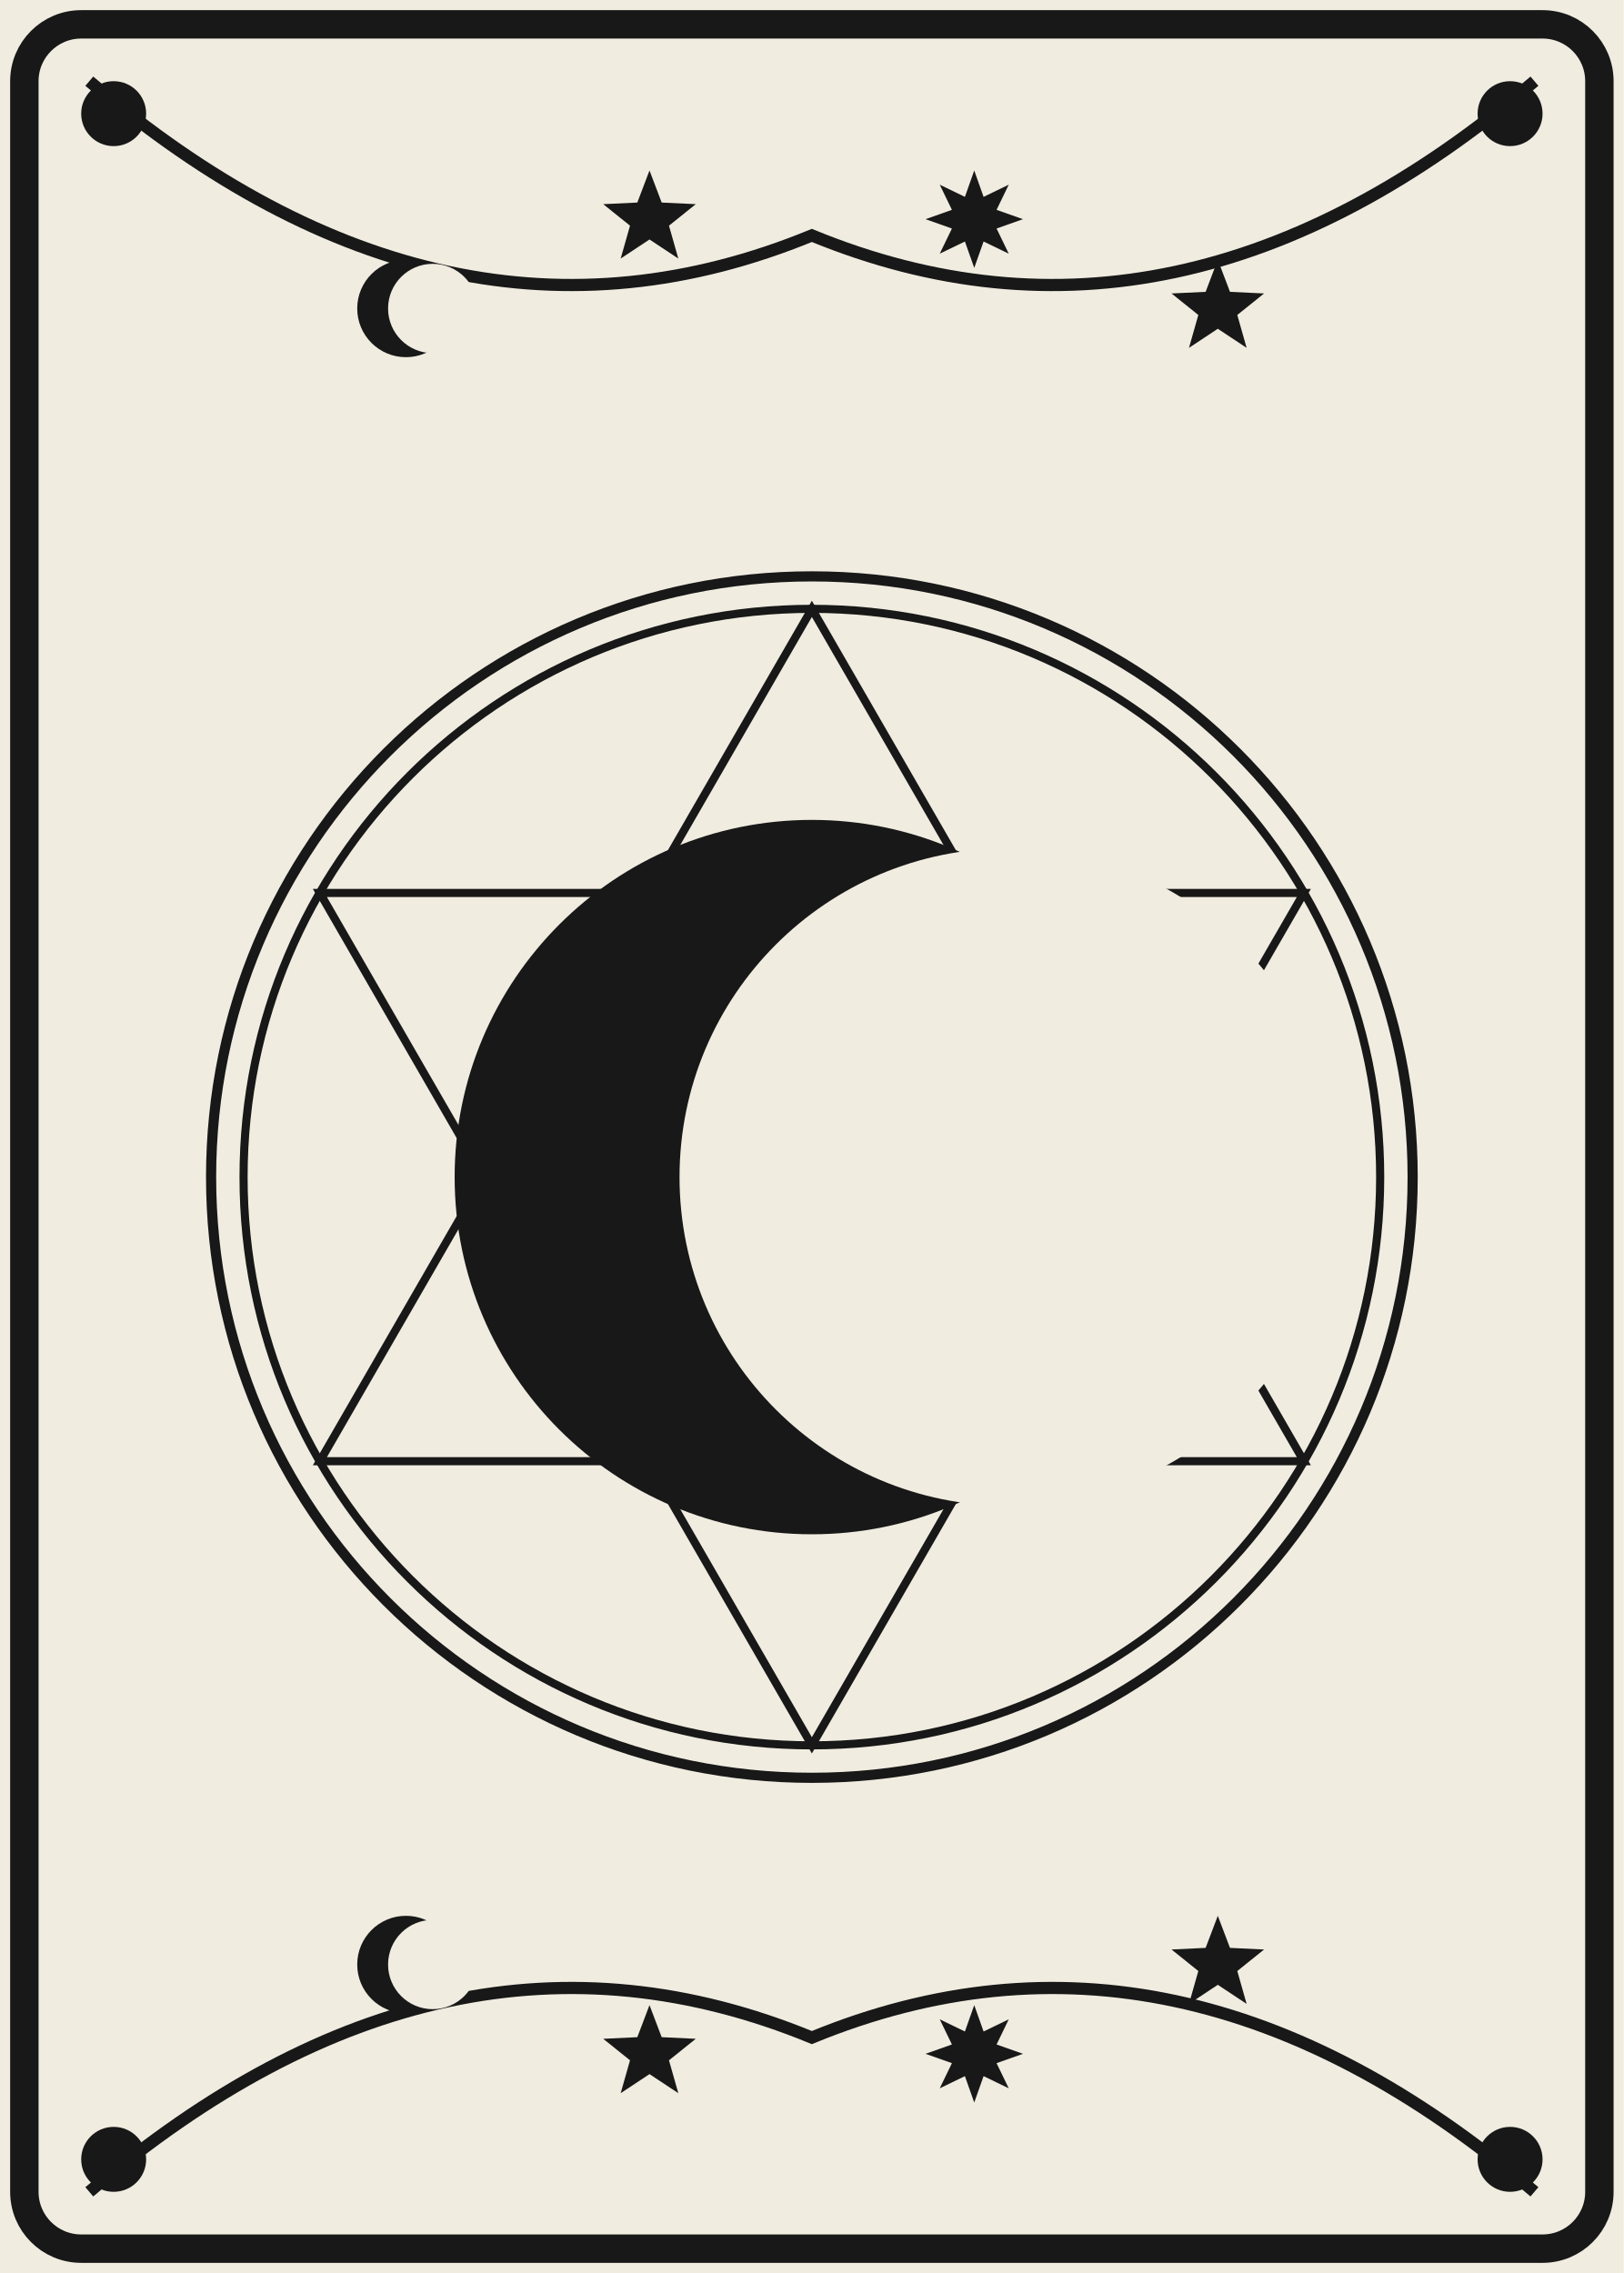
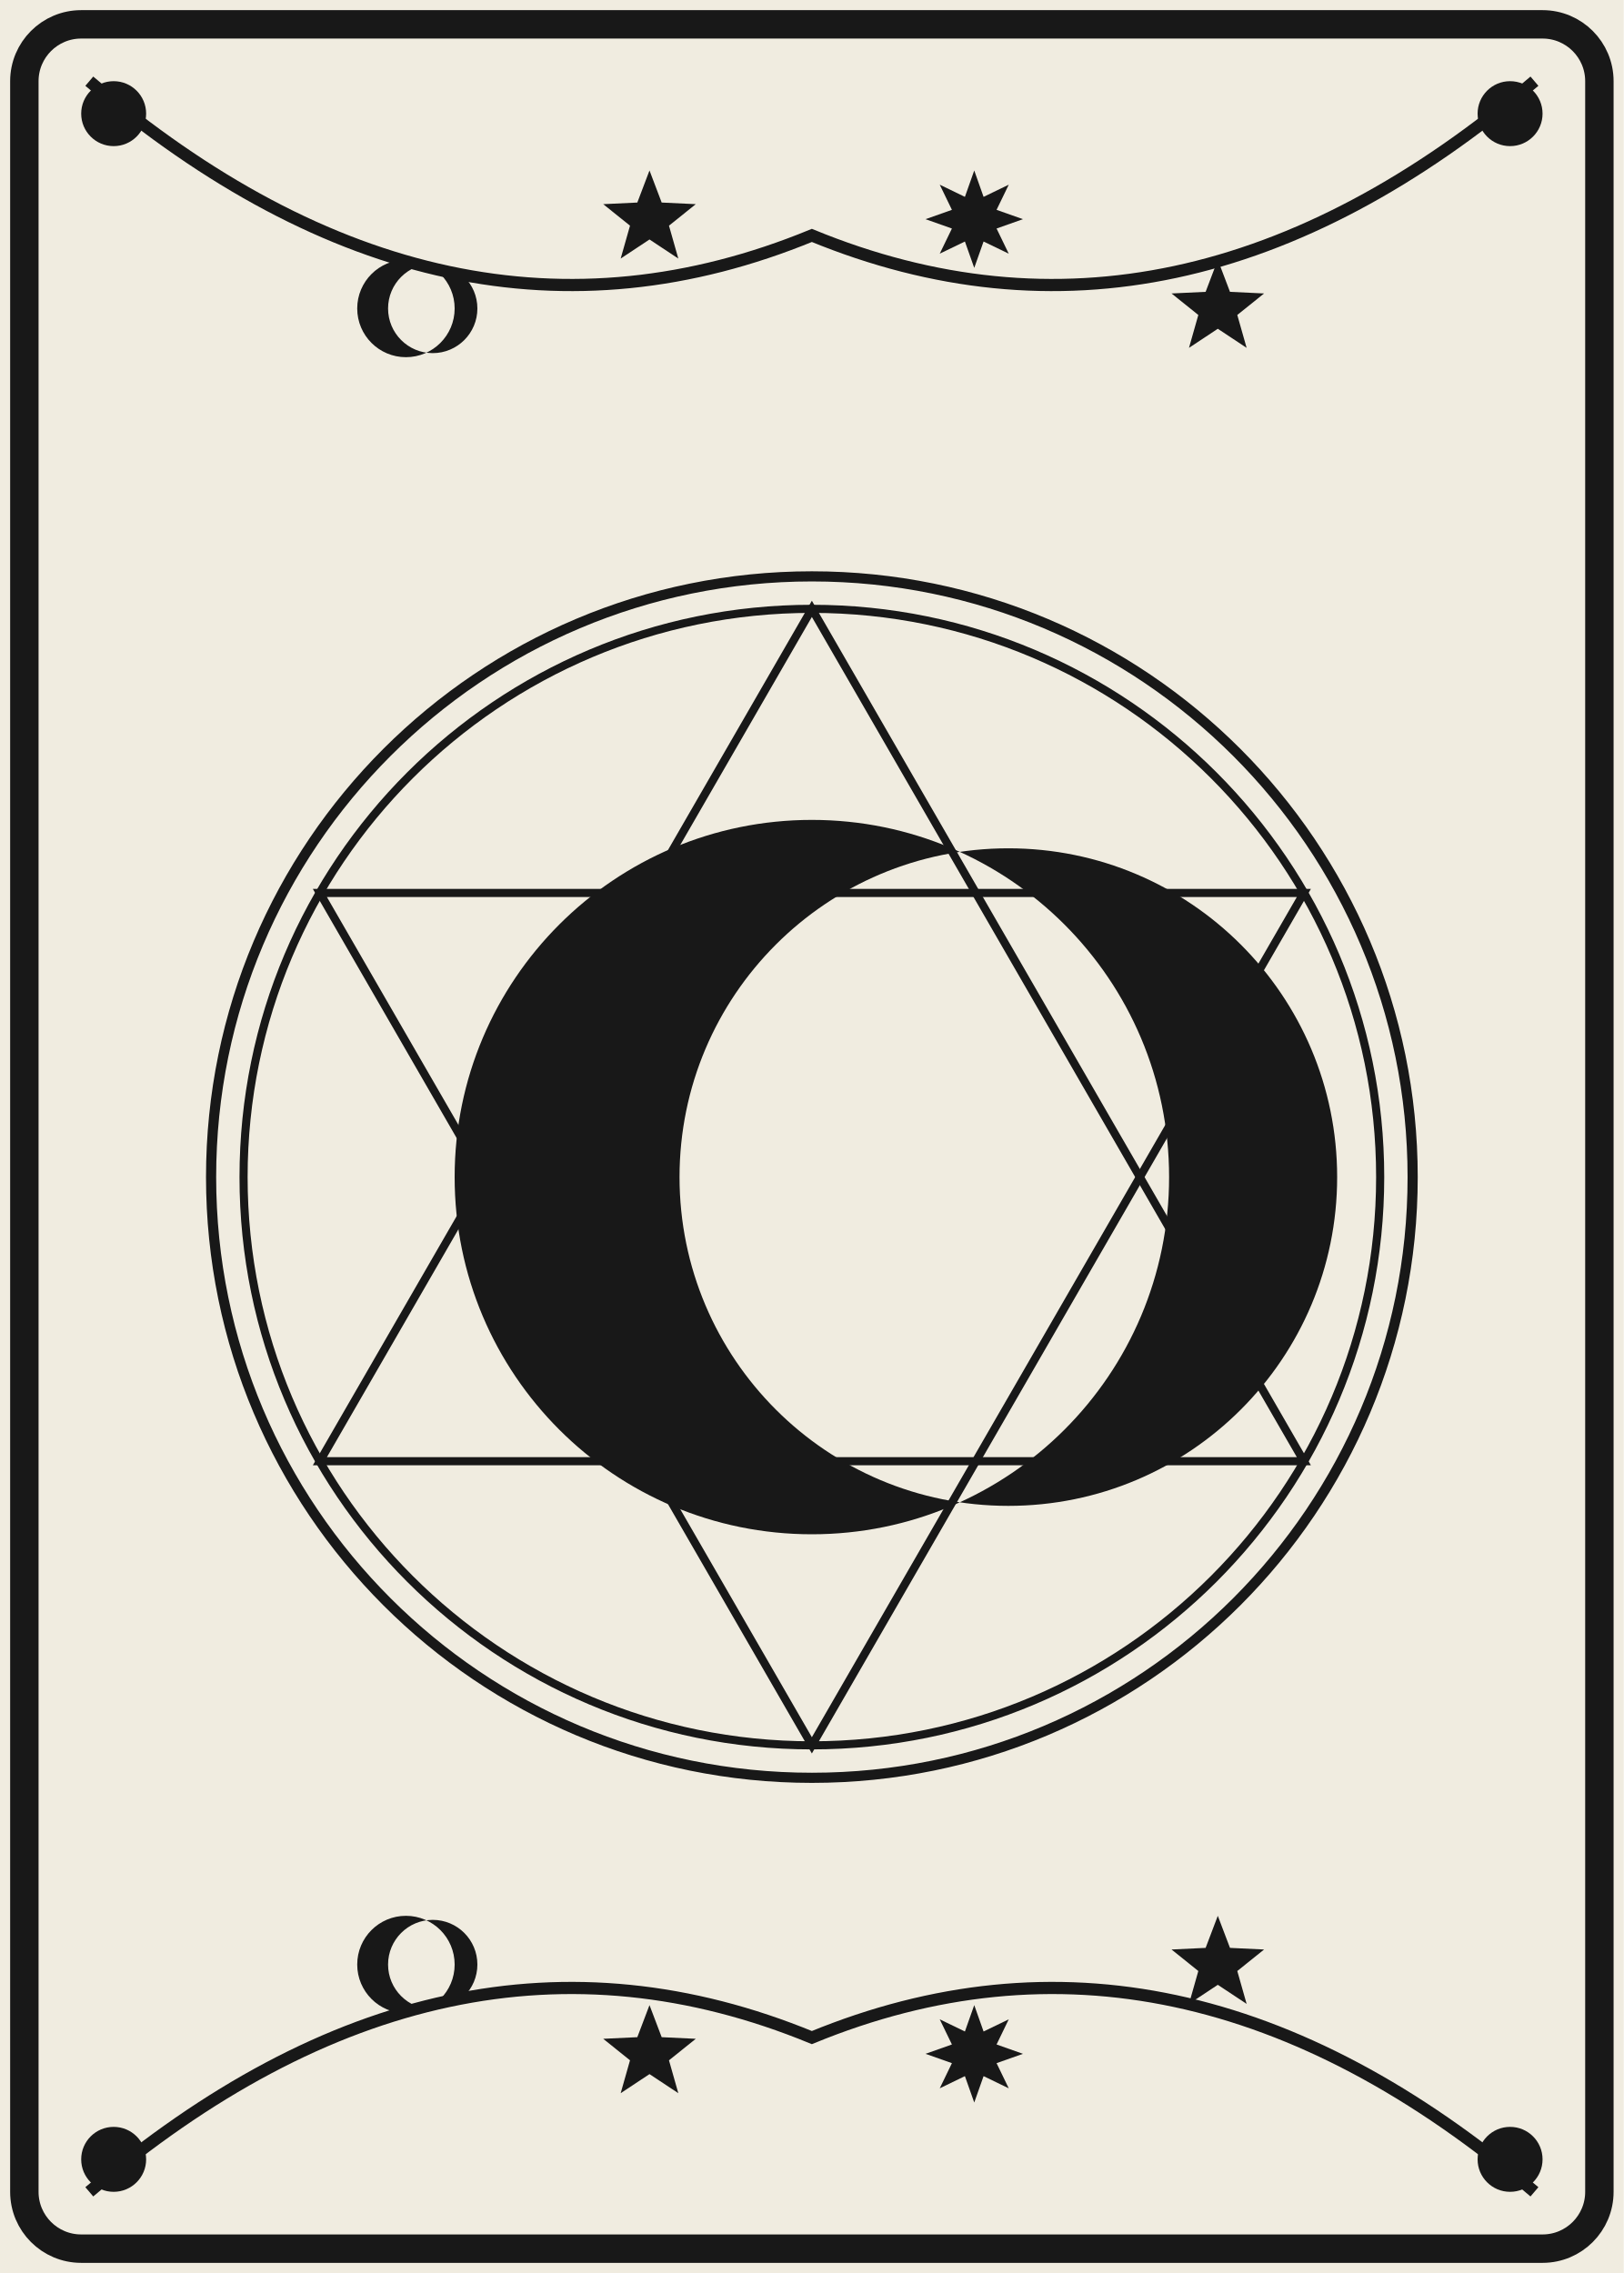
<svg xmlns="http://www.w3.org/2000/svg" viewBox="0 0 400 560" font-family="'Microsoft JhengHei','Noto Sans TC',sans-serif">
  <rect x="0" y="0" width="400" height="560" fill="#f0ece0" />
  <path d="M22,20 Q110,95 200,58 Q290,95 378,20" fill="none" stroke="#181818" stroke-width="3" />
  <path d="M22,540 Q110,465 200,502 Q290,465 378,540" fill="none" stroke="#181818" stroke-width="3" />
-   <circle cx="100.0" cy="76.0" r="12.0" fill="#181818" />
-   <circle cx="106.6" cy="76.0" r="11.0" fill="#f0ece0" />
+   <path d="M88.0,76.0 A12.0,12.0 0 1,0 112.0,76.0 A12.0,12.0 0 1,0 88.0,76.0 Z M95.6,76.0 A11.0,11.0 0 1,0 117.6,76.0 A11.0,11.0 0 1,0 95.6,76.0 Z" fill="#181818" fill-rule="evenodd" />
  <polygon points="160.0,42.0 163.0,49.9 171.4,50.3 164.8,55.6 167.1,63.7 160.0,59.0 152.9,63.7 155.2,55.6 148.6,50.3 157.0,49.9" fill="#181818" stroke="none" stroke-width="0" />
  <polygon points="240.0,42.0 242.3,48.5 248.5,45.5 245.5,51.7 252.0,54.0 245.5,56.3 248.5,62.5 242.3,59.5 240.0,66.0 237.7,59.5 231.5,62.5 234.5,56.3 228.0,54.0 234.5,51.7 231.5,45.5 237.7,48.5" fill="#181818" stroke="none" stroke-width="0" />
  <polygon points="300.0,64.0 303.0,71.9 311.4,72.3 304.8,77.6 307.1,85.7 300.0,81.0 292.9,85.7 295.2,77.6 288.6,72.3 297.0,71.9" fill="#181818" stroke="none" stroke-width="0" />
-   <circle cx="100.0" cy="484.0" r="12.0" fill="#181818" />
-   <circle cx="106.6" cy="484.0" r="11.0" fill="#f0ece0" />
+   <path d="M88.0,484.0 A12.0,12.0 0 1,0 112.0,484.0 A12.0,12.0 0 1,0 88.0,484.0 Z M95.6,484.0 A11.0,11.0 0 1,0 117.6,484.0 A11.0,11.0 0 1,0 95.6,484.0 Z" fill="#181818" fill-rule="evenodd" />
  <polygon points="160.0,494.0 163.0,501.9 171.4,502.3 164.8,507.6 167.1,515.7 160.0,511.0 152.9,515.7 155.2,507.6 148.6,502.3 157.0,501.9" fill="#181818" stroke="none" stroke-width="0" />
  <polygon points="240.0,494.0 242.3,500.5 248.5,497.5 245.5,503.7 252.0,506.0 245.5,508.3 248.5,514.5 242.3,511.5 240.0,518.0 237.7,511.5 231.5,514.5 234.5,508.3 228.0,506.0 234.5,503.7 231.5,497.5 237.7,500.5" fill="#181818" stroke="none" stroke-width="0" />
  <polygon points="300.0,472.0 303.0,479.9 311.4,480.3 304.8,485.6 307.1,493.7 300.0,489.0 292.9,493.7 295.2,485.6 288.6,480.3 297.0,479.9" fill="#181818" stroke="none" stroke-width="0" />
  <circle cx="28" cy="28" r="8" fill="#181818" />
  <circle cx="372" cy="28" r="8" fill="#181818" />
  <circle cx="28" cy="532" r="8" fill="#181818" />
  <circle cx="372" cy="532" r="8" fill="#181818" />
  <circle cx="200" cy="290" r="148" fill="none" stroke="#181818" stroke-width="2.5" />
  <circle cx="200" cy="290" r="140" fill="none" stroke="#181818" stroke-width="2" />
  <polygon points="200.0,150.0 321.2,360.0 78.8,360.0" fill="none" stroke="#181818" stroke-width="2" />
  <polygon points="321.2,220.0 200.0,430.0 78.8,220.0" fill="none" stroke="#181818" stroke-width="2" />
-   <circle cx="200.0" cy="290.0" r="88.0" fill="#181818" />
-   <circle cx="248.4" cy="290.0" r="81.0" fill="#f0ece0" />
+   <path d="M112.0,290.0 A88.0,88.0 0 1,0 288.0,290.0 A88.0,88.0 0 1,0 112.0,290.0 Z M167.4,290.0 A81.0,81.0 0 1,0 329.4,290.0 A81.0,81.0 0 1,0 167.4,290.0 Z" fill="#181818" fill-rule="evenodd" />
  <rect x="6" y="6" width="388" height="548" rx="14" fill="none" stroke="#181818" stroke-width="7" />
</svg>
